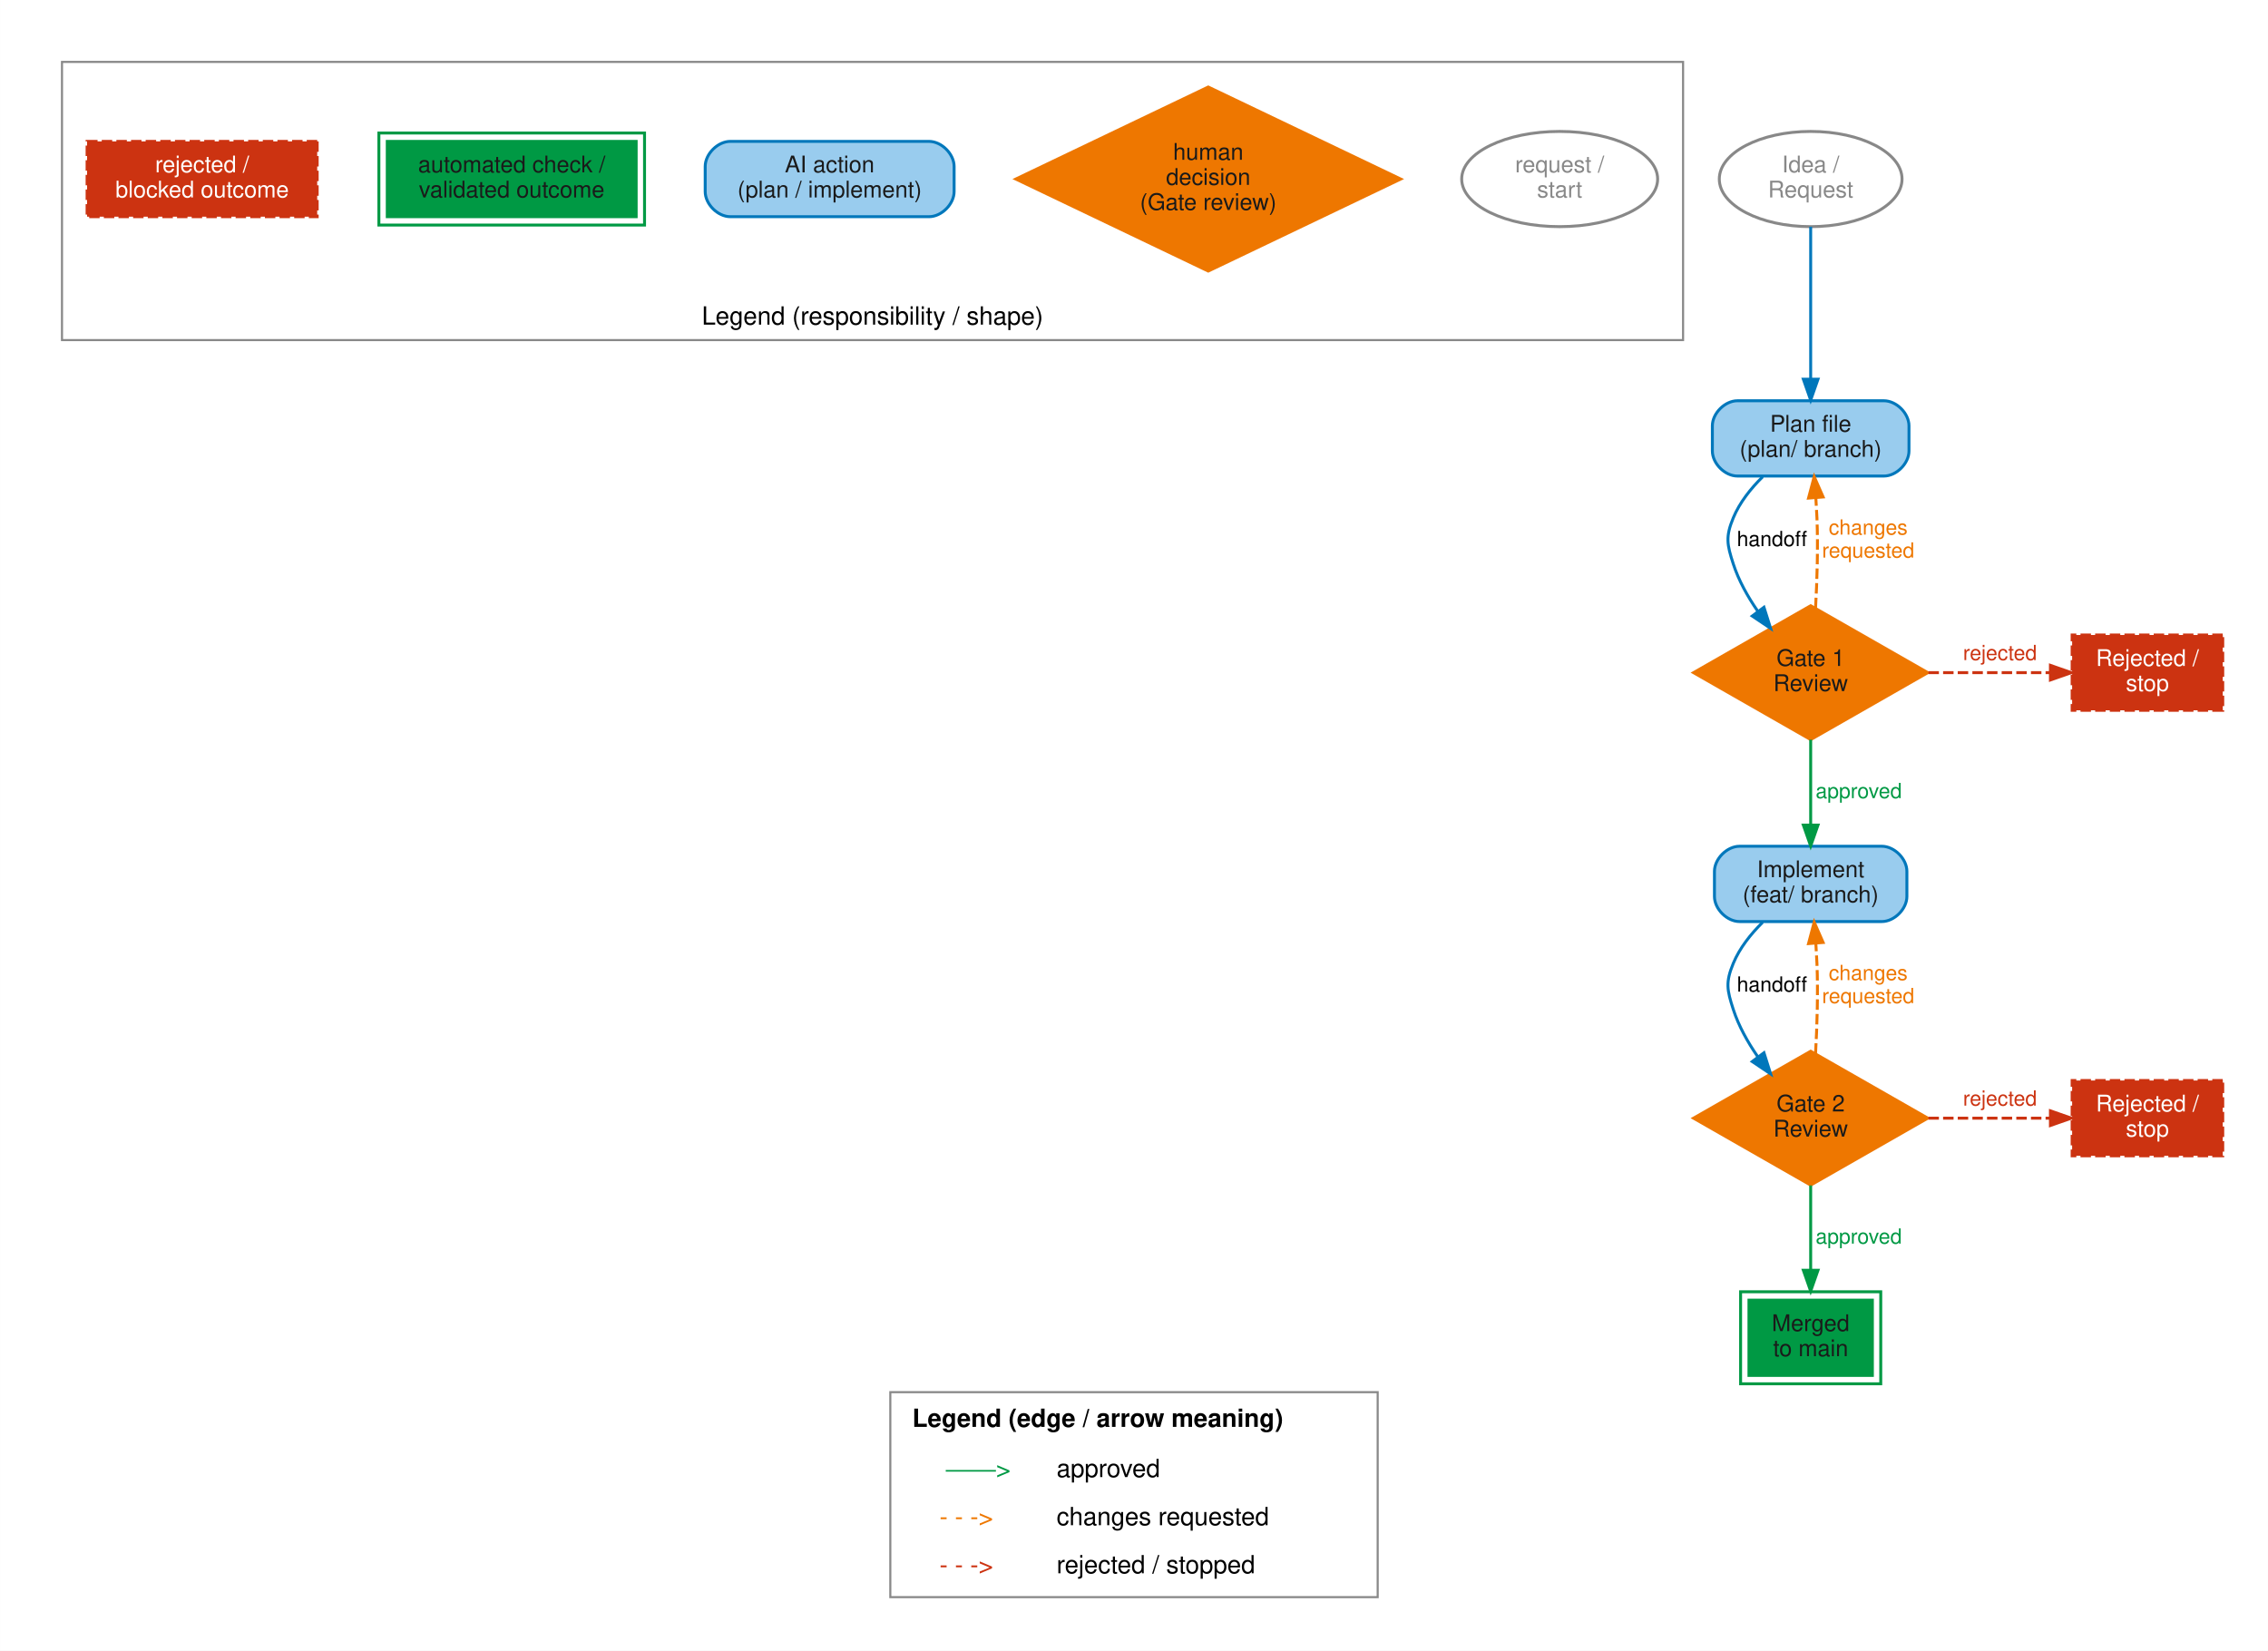
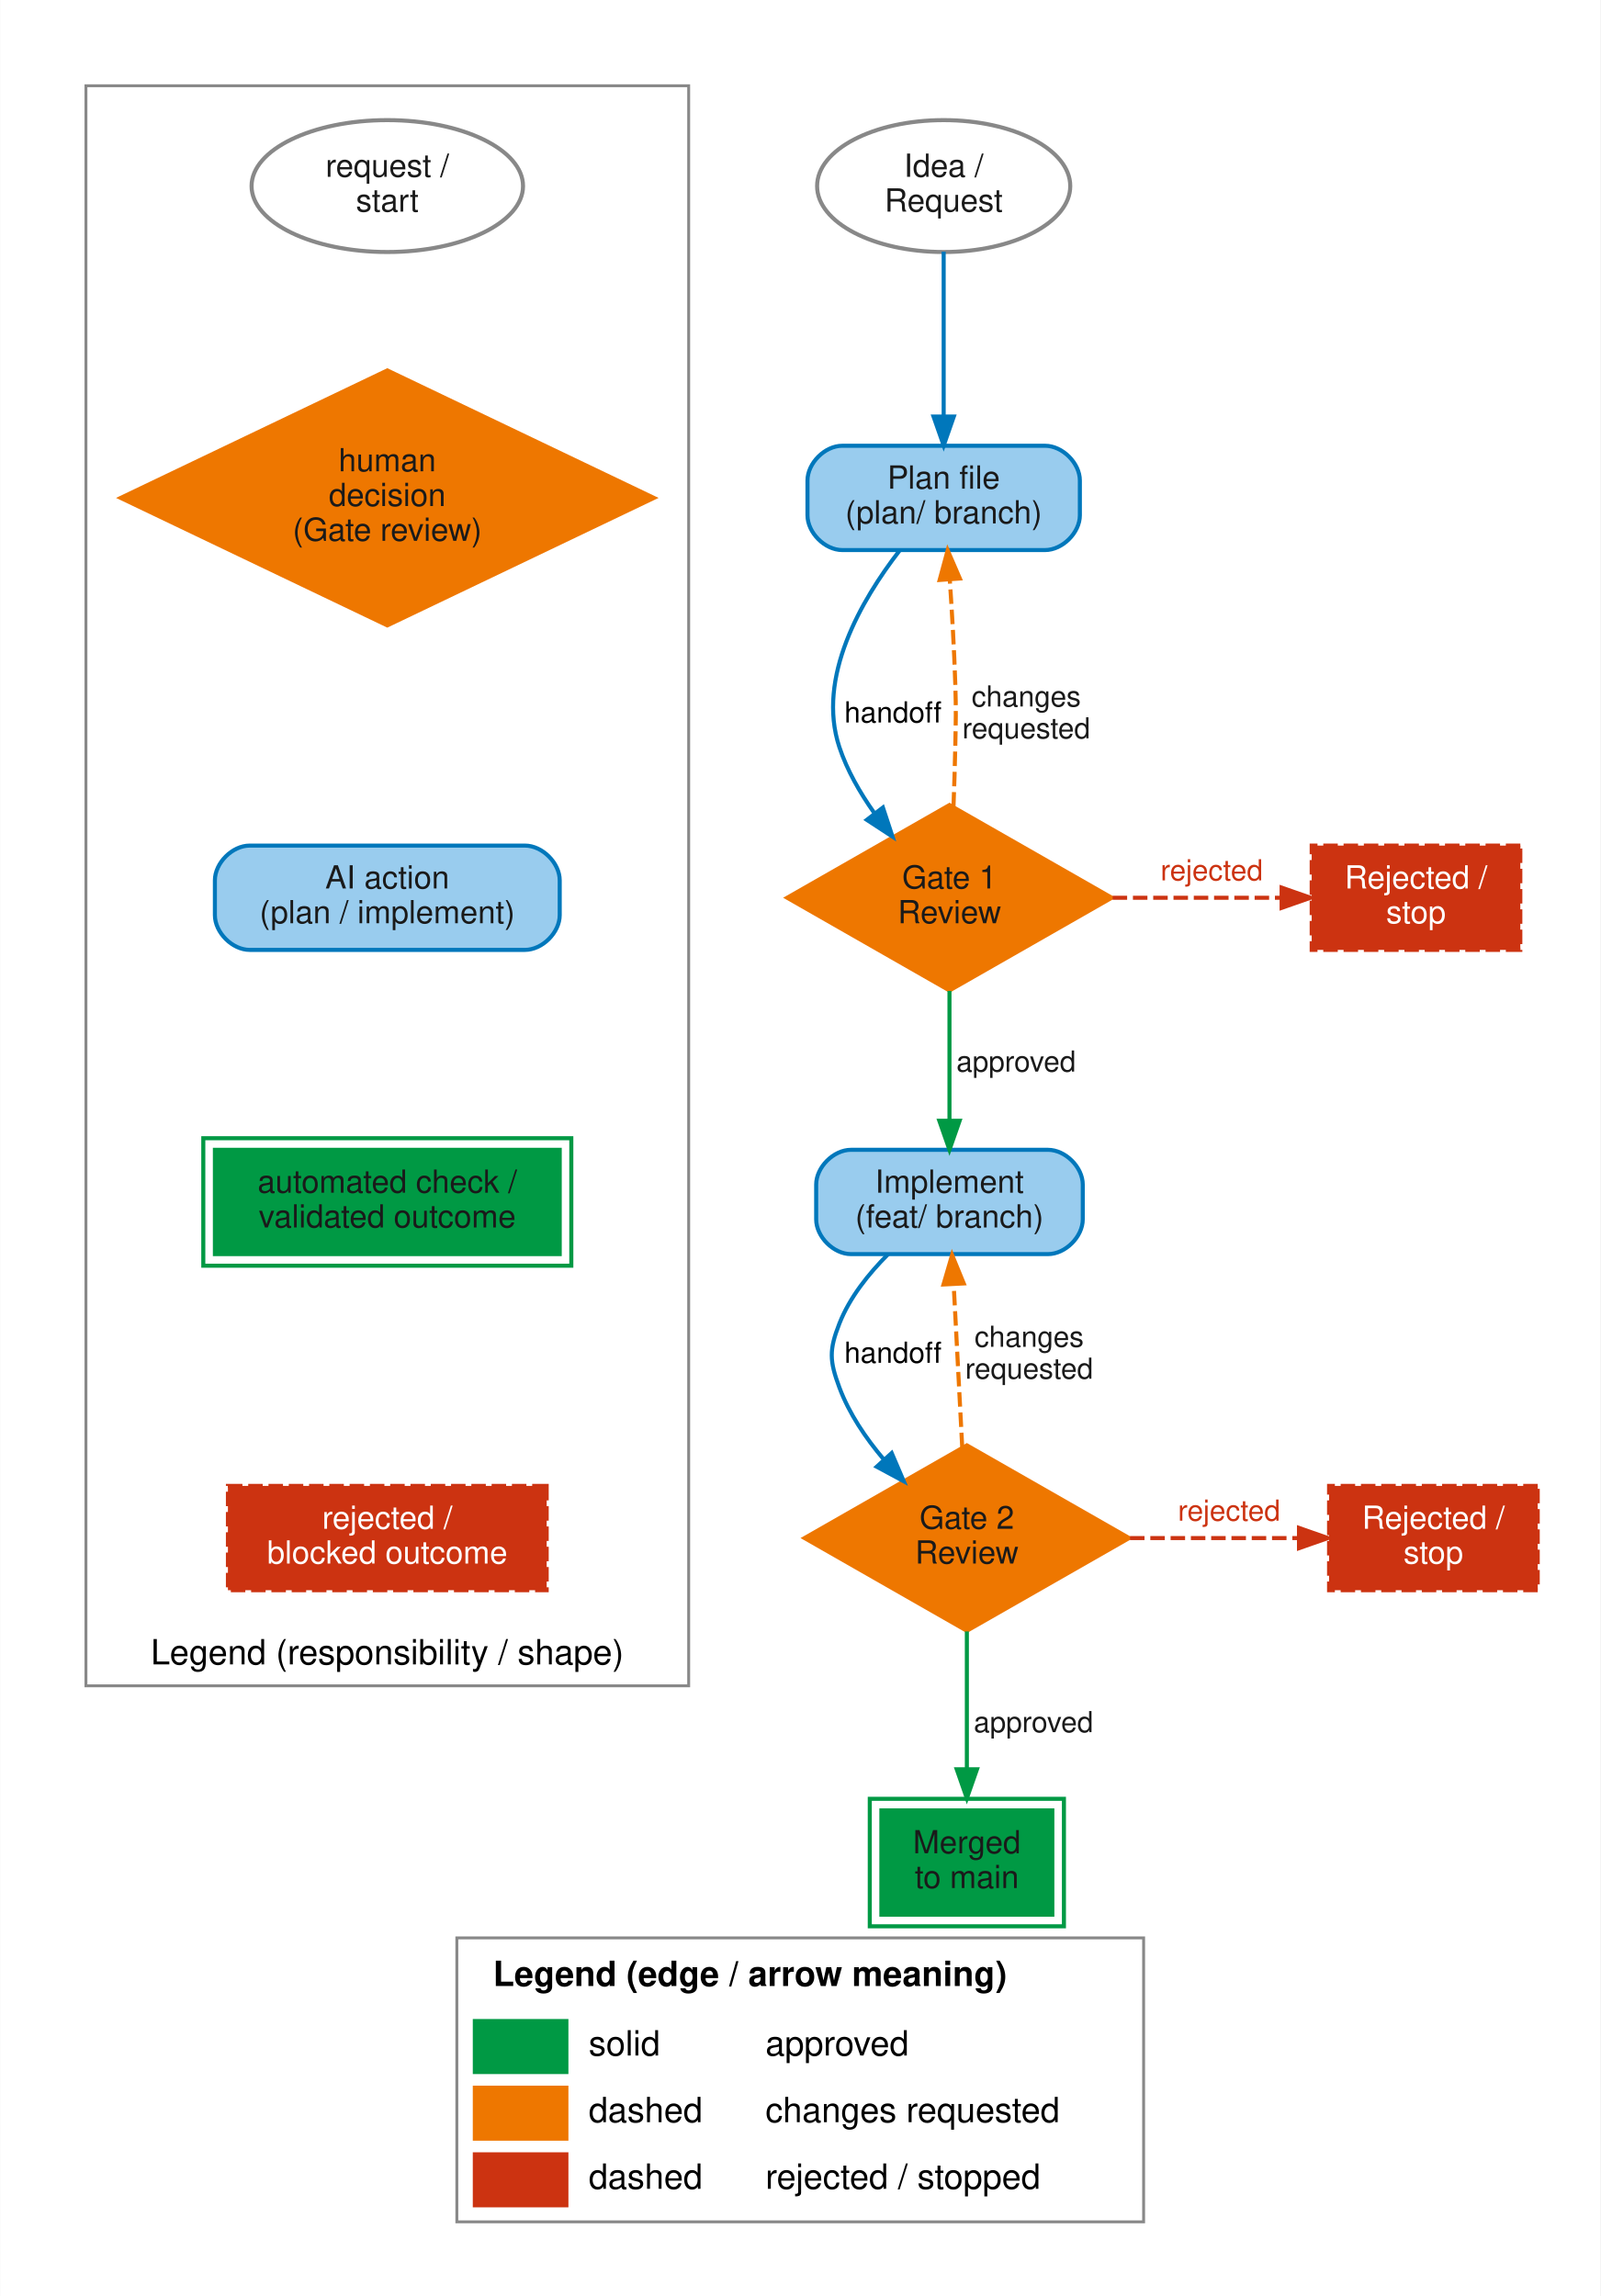
- <svg xmlns="http://www.w3.org/2000/svg" width="1084pt" height="789pt" viewBox="0.00 0.00 1084.20 789.20">
-   <g id="graph0" class="graph" transform="scale(1 1) rotate(0) translate(21.6 767.6)">
-     <polygon fill="white" stroke="transparent" points="-21.6,21.6 -21.6,-767.6 1062.6,-767.6 1062.6,21.6 -21.6,21.6" />
-     <polygon fill="white" stroke="transparent" points="404,-4 404,-102 637,-102 637,-4 404,-4" />
-     <text text-anchor="start" x="414.5" y="-85.4" font-family="Helvetica,sans-Serif" font-weight="bold" font-size="12.00">Legend (edge / arrow meaning)</text>
-     <text text-anchor="start" x="430.5" y="-61.4" font-family="Helvetica,sans-Serif" font-size="12.00" fill="#009944">──&gt;</text>
-     <text text-anchor="start" x="483.5" y="-61.4" font-family="Helvetica,sans-Serif" font-size="12.00">approved</text>
-     <text text-anchor="start" x="427.5" y="-38.4" font-family="Helvetica,sans-Serif" font-size="12.00" fill="#ee7700">- - -&gt;</text>
-     <text text-anchor="start" x="483.5" y="-38.4" font-family="Helvetica,sans-Serif" font-size="12.00">changes requested</text>
-     <text text-anchor="start" x="427.5" y="-15.4" font-family="Helvetica,sans-Serif" font-size="12.00" fill="#cc3311">- - -&gt;</text>
-     <text text-anchor="start" x="483.5" y="-15.4" font-family="Helvetica,sans-Serif" font-size="12.00">rejected / stopped</text>
-     <polygon fill="none" stroke="#888888" points="404,-4 404,-102 637,-102 637,-4 404,-4" />
+ <svg xmlns="http://www.w3.org/2000/svg" width="552pt" height="792pt" viewBox="0.00 0.00 552.20 792.45">
+   <g id="graph0" class="graph" transform="scale(1 1) rotate(0) translate(21.6 770.85)">
+     <polygon fill="white" stroke="transparent" points="-21.6,21.6 -21.6,-770.85 530.6,-770.85 530.6,21.6 -21.6,21.6" />
+     <polygon fill="white" stroke="transparent" points="136,-4 136,-102 373,-102 373,-4 136,-4" />
+     <text text-anchor="start" x="148.5" y="-85.4" font-family="Helvetica,sans-Serif" font-weight="bold" font-size="12.00">Legend (edge / arrow meaning)</text>
+     <polygon fill="#009944" stroke="transparent" points="141.5,-55 141.5,-74 174.5,-74 174.5,-55 141.5,-55" />
+     <text text-anchor="start" x="181.5" y="-61.4" font-family="Helvetica,sans-Serif" font-size="12.00">solid</text>
+     <text text-anchor="start" x="242.5" y="-61.4" font-family="Helvetica,sans-Serif" font-size="12.00">approved</text>
+     <polygon fill="#ee7700" stroke="transparent" points="141.5,-32 141.5,-51 174.5,-51 174.5,-32 141.5,-32" />
+     <text text-anchor="start" x="181.5" y="-38.4" font-family="Helvetica,sans-Serif" font-size="12.00">dashed</text>
+     <text text-anchor="start" x="242.5" y="-38.4" font-family="Helvetica,sans-Serif" font-size="12.00">changes requested</text>
+     <polygon fill="#cc3311" stroke="transparent" points="141.5,-9 141.5,-28 174.5,-28 174.5,-9 141.5,-9" />
+     <text text-anchor="start" x="181.5" y="-15.4" font-family="Helvetica,sans-Serif" font-size="12.00">dashed</text>
+     <text text-anchor="start" x="242.5" y="-15.4" font-family="Helvetica,sans-Serif" font-size="12.00">rejected / stopped</text>
+     <polygon fill="none" stroke="#888888" points="136,-4 136,-102 373,-102 373,-4 136,-4" />
    <g id="clust1" class="cluster">
-       <polygon fill="white" stroke="#888888" points="8,-605 8,-738 783,-738 783,-605 8,-605" />
-       <text text-anchor="middle" x="395.5" y="-612.4" font-family="Helvetica,sans-Serif" font-size="12.00">Legend (responsibility / shape)</text>
+       <polygon fill="white" stroke="#888888" points="8,-189 8,-741.25 216,-741.25 216,-189 8,-189" />
+       <text text-anchor="middle" x="112" y="-196.4" font-family="Helvetica,sans-Serif" font-size="12.00">Legend (responsibility / shape)</text>
    </g>
    <g id="node1" class="node">
-       <ellipse fill="white" stroke="#888888" stroke-width="1.4" cx="724" cy="-682" rx="46.84" ry="22.76" />
-       <text text-anchor="middle" x="724" y="-685.2" font-family="Helvetica,sans-Serif" font-size="11.00" fill="#888888">request /</text>
-       <text text-anchor="middle" x="724" y="-673.2" font-family="Helvetica,sans-Serif" font-size="11.00" fill="#888888">start</text>
+       <ellipse fill="white" stroke="#888888" stroke-width="1.4" cx="112" cy="-706.63" rx="46.84" ry="22.76" />
+       <text text-anchor="middle" x="112" y="-709.83" font-family="Helvetica,sans-Serif" font-size="11.00" fill="#1a1a1a">request /</text>
+       <text text-anchor="middle" x="112" y="-697.83" font-family="Helvetica,sans-Serif" font-size="11.00" fill="#1a1a1a">start</text>
    </g>
    <g id="node2" class="node">
-       <polygon fill="#ee7700" stroke="#ee7700" stroke-width="1.4" points="556,-726 464,-682 556,-638 648,-682 556,-726" />
-       <text text-anchor="middle" x="556" y="-691.2" font-family="Helvetica,sans-Serif" font-size="11.00" fill="#1a1a1a">human</text>
-       <text text-anchor="middle" x="556" y="-679.2" font-family="Helvetica,sans-Serif" font-size="11.00" fill="#1a1a1a">decision</text>
-       <text text-anchor="middle" x="556" y="-667.2" font-family="Helvetica,sans-Serif" font-size="11.00" fill="#1a1a1a">(Gate review)</text>
+       <polygon fill="#ee7700" stroke="#ee7700" stroke-width="1.4" points="112,-643 20,-599 112,-555 204,-599 112,-643" />
+       <text text-anchor="middle" x="112" y="-608.2" font-family="Helvetica,sans-Serif" font-size="11.00" fill="#1a1a1a">human</text>
+       <text text-anchor="middle" x="112" y="-596.2" font-family="Helvetica,sans-Serif" font-size="11.00" fill="#1a1a1a">decision</text>
+       <text text-anchor="middle" x="112" y="-584.2" font-family="Helvetica,sans-Serif" font-size="11.00" fill="#1a1a1a">(Gate review)</text>
    </g>
    <g id="node3" class="node">
-       <path fill="#99ccee" stroke="#0077bb" stroke-width="1.4" d="M422.5,-700C422.5,-700 327.5,-700 327.5,-700 321.5,-700 315.5,-694 315.5,-688 315.5,-688 315.5,-676 315.5,-676 315.5,-670 321.5,-664 327.5,-664 327.5,-664 422.5,-664 422.5,-664 428.5,-664 434.5,-670 434.5,-676 434.5,-676 434.5,-688 434.5,-688 434.5,-694 428.5,-700 422.5,-700" />
-       <text text-anchor="middle" x="375" y="-685.2" font-family="Helvetica,sans-Serif" font-size="11.00" fill="#1a1a1a">AI action</text>
-       <text text-anchor="middle" x="375" y="-673.2" font-family="Helvetica,sans-Serif" font-size="11.00" fill="#1a1a1a">(plan / implement)</text>
+       <path fill="#99ccee" stroke="#0077bb" stroke-width="1.4" d="M159.5,-479C159.5,-479 64.5,-479 64.5,-479 58.5,-479 52.5,-473 52.5,-467 52.5,-467 52.5,-455 52.5,-455 52.5,-449 58.5,-443 64.5,-443 64.5,-443 159.5,-443 159.5,-443 165.5,-443 171.5,-449 171.5,-455 171.5,-455 171.5,-467 171.5,-467 171.5,-473 165.5,-479 159.5,-479" />
+       <text text-anchor="middle" x="112" y="-464.2" font-family="Helvetica,sans-Serif" font-size="11.00" fill="#1a1a1a">AI action</text>
+       <text text-anchor="middle" x="112" y="-452.2" font-family="Helvetica,sans-Serif" font-size="11.00" fill="#1a1a1a">(plan / implement)</text>
    </g>
    <g id="node4" class="node">
-       <polygon fill="#009944" stroke="#009944" stroke-width="1.4" points="282.5,-700 163.5,-700 163.5,-664 282.5,-664 282.5,-700" />
-       <polygon fill="none" stroke="#009944" stroke-width="1.4" points="286.5,-704 159.5,-704 159.5,-660 286.5,-660 286.5,-704" />
-       <text text-anchor="middle" x="223" y="-685.2" font-family="Helvetica,sans-Serif" font-size="11.00" fill="#1a1a1a">automated check /</text>
-       <text text-anchor="middle" x="223" y="-673.2" font-family="Helvetica,sans-Serif" font-size="11.00" fill="#1a1a1a">validated outcome</text>
+       <polygon fill="#009944" stroke="#009944" stroke-width="1.4" points="171.5,-374 52.5,-374 52.5,-338 171.5,-338 171.5,-374" />
+       <polygon fill="none" stroke="#009944" stroke-width="1.4" points="175.5,-378 48.5,-378 48.5,-334 175.5,-334 175.5,-378" />
+       <text text-anchor="middle" x="112" y="-359.2" font-family="Helvetica,sans-Serif" font-size="11.00" fill="#1a1a1a">automated check /</text>
+       <text text-anchor="middle" x="112" y="-347.2" font-family="Helvetica,sans-Serif" font-size="11.00" fill="#1a1a1a">validated outcome</text>
    </g>
    <g id="node5" class="node">
-       <polygon fill="#cc3311" stroke="#cc3311" stroke-width="1.4" stroke-dasharray="5,2" points="130,-700 20,-700 20,-664 130,-664 130,-700" />
-       <text text-anchor="middle" x="75" y="-685.2" font-family="Helvetica,sans-Serif" font-size="11.00" fill="white">rejected /</text>
-       <text text-anchor="middle" x="75" y="-673.2" font-family="Helvetica,sans-Serif" font-size="11.00" fill="white">blocked outcome</text>
+       <polygon fill="#cc3311" stroke="#cc3311" stroke-width="1.4" stroke-dasharray="5,2" points="167,-258 57,-258 57,-222 167,-222 167,-258" />
+       <text text-anchor="middle" x="112" y="-243.2" font-family="Helvetica,sans-Serif" font-size="11.00" fill="white">rejected /</text>
+       <text text-anchor="middle" x="112" y="-231.2" font-family="Helvetica,sans-Serif" font-size="11.00" fill="white">blocked outcome</text>
    </g>
    <g id="node6" class="node">
-       <ellipse fill="white" stroke="#888888" stroke-width="1.4" cx="844" cy="-682" rx="43.68" ry="22.76" />
-       <text text-anchor="middle" x="844" y="-685.2" font-family="Helvetica,sans-Serif" font-size="11.00" fill="#888888">Idea /</text>
-       <text text-anchor="middle" x="844" y="-673.2" font-family="Helvetica,sans-Serif" font-size="11.00" fill="#888888">Request</text>
+       <ellipse fill="white" stroke="#888888" stroke-width="1.4" cx="304" cy="-706.63" rx="43.68" ry="22.76" />
+       <text text-anchor="middle" x="304" y="-709.83" font-family="Helvetica,sans-Serif" font-size="11.00" fill="#1a1a1a">Idea /</text>
+       <text text-anchor="middle" x="304" y="-697.83" font-family="Helvetica,sans-Serif" font-size="11.00" fill="#1a1a1a">Request</text>
    </g>
    <g id="node7" class="node">
-       <path fill="#99ccee" stroke="#0077bb" stroke-width="1.4" d="M879,-576C879,-576 809,-576 809,-576 803,-576 797,-570 797,-564 797,-564 797,-552 797,-552 797,-546 803,-540 809,-540 809,-540 879,-540 879,-540 885,-540 891,-546 891,-552 891,-552 891,-564 891,-564 891,-570 885,-576 879,-576" />
-       <text text-anchor="middle" x="844" y="-561.2" font-family="Helvetica,sans-Serif" font-size="11.00" fill="#1a1a1a">Plan file</text>
-       <text text-anchor="middle" x="844" y="-549.2" font-family="Helvetica,sans-Serif" font-size="11.00" fill="#1a1a1a">(plan/ branch)</text>
+       <path fill="#99ccee" stroke="#0077bb" stroke-width="1.4" d="M339,-617C339,-617 269,-617 269,-617 263,-617 257,-611 257,-605 257,-605 257,-593 257,-593 257,-587 263,-581 269,-581 269,-581 339,-581 339,-581 345,-581 351,-587 351,-593 351,-593 351,-605 351,-605 351,-611 345,-617 339,-617" />
+       <text text-anchor="middle" x="304" y="-602.2" font-family="Helvetica,sans-Serif" font-size="11.00" fill="#1a1a1a">Plan file</text>
+       <text text-anchor="middle" x="304" y="-590.2" font-family="Helvetica,sans-Serif" font-size="11.00" fill="#1a1a1a">(plan/ branch)</text>
    </g>
-     <g id="edge1" class="edge">
-       <path fill="none" stroke="#0077bb" stroke-width="1.4" d="M844,-659.19C844,-638.81 844,-608.31 844,-586.32" />
-       <polygon fill="#0077bb" stroke="#0077bb" stroke-width="1.4" points="847.5,-586.29 844,-576.29 840.5,-586.29 847.5,-586.29" />
+     <g id="edge5" class="edge">
+       <path fill="none" stroke="#0077bb" stroke-width="1.4" d="M304,-684C304,-667.6 304,-644.96 304,-627.32" />
+       <polygon fill="#0077bb" stroke="#0077bb" stroke-width="1.4" points="307.5,-627.08 304,-617.08 300.5,-627.08 307.5,-627.08" />
    </g>
    <g id="node8" class="node">
-       <polygon fill="#ee7700" stroke="#ee7700" stroke-width="1.4" points="844,-478 788,-446 844,-414 900,-446 844,-478" />
-       <text text-anchor="middle" x="844" y="-449.2" font-family="Helvetica,sans-Serif" font-size="11.00" fill="#1a1a1a">Gate 1</text>
-       <text text-anchor="middle" x="844" y="-437.2" font-family="Helvetica,sans-Serif" font-size="11.00" fill="#1a1a1a">Review</text>
+       <polygon fill="#ee7700" stroke="#ee7700" stroke-width="1.4" points="306,-493 250,-461 306,-429 362,-461 306,-493" />
+       <text text-anchor="middle" x="306" y="-464.2" font-family="Helvetica,sans-Serif" font-size="11.00" fill="#1a1a1a">Gate 1</text>
+       <text text-anchor="middle" x="306" y="-452.2" font-family="Helvetica,sans-Serif" font-size="11.00" fill="#1a1a1a">Review</text>
    </g>
-     <g id="edge2" class="edge">
-       <path fill="none" stroke="#0077bb" stroke-width="1.4" d="M821.06,-539.65C815.39,-534.07 810.06,-527.39 807,-520 803.26,-510.97 803.98,-507.3 807,-498 809.56,-490.1 813.86,-482.4 818.64,-475.47" />
-       <polygon fill="#0077bb" stroke="#0077bb" stroke-width="1.4" points="821.67,-477.27 824.86,-467.16 816.06,-473.07 821.67,-477.27" />
-       <text text-anchor="middle" x="825.5" y="-506.5" font-family="Helvetica,sans-Serif" font-size="10.00">handoff</text>
+     <g id="edge6" class="edge">
+       <path fill="none" stroke="#0077bb" stroke-width="1.4" d="M288.71,-580.73C275.61,-563.78 260.03,-537.03 268,-513 270.64,-505.04 275.06,-497.32 279.96,-490.39" />
+       <polygon fill="#0077bb" stroke="#0077bb" stroke-width="1.4" points="283.03,-492.14 286.35,-482.08 277.48,-487.88 283.03,-492.14" />
+       <text text-anchor="middle" x="286.5" y="-521.5" font-family="Helvetica,sans-Serif" font-size="10.00">handoff</text>
    </g>
-     <g id="edge4" class="edge">
-       <path fill="none" stroke="#ee7700" stroke-width="1.4" stroke-dasharray="5,2" d="M846.33,-476.83C847.07,-490.06 847.57,-505.81 847,-520 846.87,-523.12 846.69,-526.38 846.47,-529.62" />
-       <polygon fill="#ee7700" stroke="#ee7700" stroke-width="1.4" points="842.97,-529.46 845.69,-539.7 849.95,-530 842.97,-529.46" />
-       <text text-anchor="middle" x="871.5" y="-512" font-family="Helvetica,sans-Serif" font-size="10.00" fill="#ee7700">changes</text>
-       <text text-anchor="middle" x="871.5" y="-501" font-family="Helvetica,sans-Serif" font-size="10.00" fill="#ee7700">requested</text>
+     <g id="edge8" class="edge">
+       <path fill="none" stroke="#ee7700" stroke-width="1.4" stroke-dasharray="5,2" d="M307.39,-492.47C307.64,-499.23 307.87,-506.36 308,-513 308.19,-522.78 308.31,-525.23 308,-535 307.63,-546.79 306.86,-559.8 306.1,-570.92" />
+       <polygon fill="#ee7700" stroke="#ee7700" stroke-width="1.4" points="302.61,-570.68 305.38,-580.9 309.59,-571.18 302.61,-570.68" />
+       <text text-anchor="middle" x="332.5" y="-527" font-family="Helvetica,sans-Serif" font-size="10.00" fill="#1a1a1a">changes</text>
+       <text text-anchor="middle" x="332.5" y="-516" font-family="Helvetica,sans-Serif" font-size="10.00" fill="#1a1a1a">requested</text>
    </g>
    <g id="node9" class="node">
-       <path fill="#99ccee" stroke="#0077bb" stroke-width="1.4" d="M878,-363C878,-363 810,-363 810,-363 804,-363 798,-357 798,-351 798,-351 798,-339 798,-339 798,-333 804,-327 810,-327 810,-327 878,-327 878,-327 884,-327 890,-333 890,-339 890,-339 890,-351 890,-351 890,-357 884,-363 878,-363" />
-       <text text-anchor="middle" x="844" y="-348.2" font-family="Helvetica,sans-Serif" font-size="11.00" fill="#1a1a1a">Implement</text>
-       <text text-anchor="middle" x="844" y="-336.2" font-family="Helvetica,sans-Serif" font-size="11.00" fill="#1a1a1a">(feat/ branch)</text>
+       <path fill="#99ccee" stroke="#0077bb" stroke-width="1.4" d="M340,-374C340,-374 272,-374 272,-374 266,-374 260,-368 260,-362 260,-362 260,-350 260,-350 260,-344 266,-338 272,-338 272,-338 340,-338 340,-338 346,-338 352,-344 352,-350 352,-350 352,-362 352,-362 352,-368 346,-374 340,-374" />
+       <text text-anchor="middle" x="306" y="-359.2" font-family="Helvetica,sans-Serif" font-size="11.00" fill="#1a1a1a">Implement</text>
+       <text text-anchor="middle" x="306" y="-347.2" font-family="Helvetica,sans-Serif" font-size="11.00" fill="#1a1a1a">(feat/ branch)</text>
    </g>
-     <g id="edge3" class="edge">
-       <path fill="none" stroke="#009944" stroke-width="1.4" d="M844,-413.95C844,-400.97 844,-386.01 844,-373.44" />
-       <polygon fill="#009944" stroke="#009944" stroke-width="1.4" points="847.5,-373.11 844,-363.11 840.5,-373.11 847.5,-373.11" />
-       <text text-anchor="middle" x="867" y="-386" font-family="Helvetica,sans-Serif" font-size="10.00" fill="#009944">approved</text>
+     <g id="edge7" class="edge">
+       <path fill="none" stroke="#009944" stroke-width="1.4" d="M306,-428.82C306,-414.61 306,-397.96 306,-384.26" />
+       <polygon fill="#009944" stroke="#009944" stroke-width="1.4" points="309.5,-384.02 306,-374.02 302.5,-384.02 309.5,-384.02" />
+       <text text-anchor="middle" x="329" y="-401" font-family="Helvetica,sans-Serif" font-size="10.00" fill="#1a1a1a">approved</text>
    </g>
    <g id="node12" class="node">
-       <polygon fill="#cc3311" stroke="#cc3311" stroke-width="1.4" stroke-dasharray="5,2" points="1041,-464 969,-464 969,-428 1041,-428 1041,-464" />
-       <text text-anchor="middle" x="1005" y="-449.2" font-family="Helvetica,sans-Serif" font-size="11.00" fill="white">Rejected /</text>
-       <text text-anchor="middle" x="1005" y="-437.2" font-family="Helvetica,sans-Serif" font-size="11.00" fill="white">stop</text>
+       <polygon fill="#cc3311" stroke="#cc3311" stroke-width="1.4" stroke-dasharray="5,2" points="503,-479 431,-479 431,-443 503,-443 503,-479" />
+       <text text-anchor="middle" x="467" y="-464.2" font-family="Helvetica,sans-Serif" font-size="11.00" fill="white">Rejected /</text>
+       <text text-anchor="middle" x="467" y="-452.2" font-family="Helvetica,sans-Serif" font-size="11.00" fill="white">stop</text>
    </g>
-     <g id="edge5" class="edge">
-       <path fill="none" stroke="#cc3311" stroke-width="1.4" stroke-dasharray="5,2" d="M900.31,-446C919.35,-446 940.38,-446 958.56,-446" />
-       <polygon fill="#cc3311" stroke="#cc3311" stroke-width="1.4" points="958.62,-449.5 968.62,-446 958.62,-442.5 958.62,-449.5" />
-       <text text-anchor="middle" x="934.5" y="-452" font-family="Helvetica,sans-Serif" font-size="10.00" fill="#cc3311">rejected</text>
+     <g id="edge9" class="edge">
+       <path fill="none" stroke="#cc3311" stroke-width="1.4" stroke-dasharray="5,2" d="M362.31,-461C381.35,-461 402.38,-461 420.56,-461" />
+       <polygon fill="#cc3311" stroke="#cc3311" stroke-width="1.4" points="420.62,-464.5 430.62,-461 420.62,-457.5 420.62,-464.5" />
+       <text text-anchor="middle" x="396.5" y="-467" font-family="Helvetica,sans-Serif" font-size="10.00" fill="#cc3311">rejected</text>
    </g>
    <g id="node10" class="node">
-       <polygon fill="#ee7700" stroke="#ee7700" stroke-width="1.4" points="844,-265 788,-233 844,-201 900,-233 844,-265" />
-       <text text-anchor="middle" x="844" y="-236.2" font-family="Helvetica,sans-Serif" font-size="11.00" fill="#1a1a1a">Gate 2</text>
-       <text text-anchor="middle" x="844" y="-224.2" font-family="Helvetica,sans-Serif" font-size="11.00" fill="#1a1a1a">Review</text>
+       <polygon fill="#ee7700" stroke="#ee7700" stroke-width="1.4" points="312,-272 256,-240 312,-208 368,-240 312,-272" />
+       <text text-anchor="middle" x="312" y="-243.2" font-family="Helvetica,sans-Serif" font-size="11.00" fill="#1a1a1a">Gate 2</text>
+       <text text-anchor="middle" x="312" y="-231.2" font-family="Helvetica,sans-Serif" font-size="11.00" fill="#1a1a1a">Review</text>
    </g>
-     <g id="edge6" class="edge">
-       <path fill="none" stroke="#0077bb" stroke-width="1.4" d="M821.06,-326.65C815.39,-321.07 810.06,-314.39 807,-307 803.26,-297.97 803.98,-294.3 807,-285 809.56,-277.1 813.86,-269.4 818.64,-262.47" />
-       <polygon fill="#0077bb" stroke="#0077bb" stroke-width="1.4" points="821.67,-264.27 824.86,-254.16 816.06,-260.07 821.67,-264.27" />
-       <text text-anchor="middle" x="825.5" y="-293.5" font-family="Helvetica,sans-Serif" font-size="10.00">handoff</text>
+     <g id="edge10" class="edge">
+       <path fill="none" stroke="#0077bb" stroke-width="1.4" d="M284.81,-337.95C278.12,-331.27 271.54,-323.04 268,-314 264.43,-304.9 264.59,-301.16 268,-292 271.35,-282.98 277.09,-274.5 283.34,-267.13" />
+       <polygon fill="#0077bb" stroke="#0077bb" stroke-width="1.4" points="286.06,-269.34 290.23,-259.6 280.89,-264.62 286.06,-269.34" />
+       <text text-anchor="middle" x="286.5" y="-300.5" font-family="Helvetica,sans-Serif" font-size="10.00">handoff</text>
    </g>
-     <g id="edge8" class="edge">
-       <path fill="none" stroke="#ee7700" stroke-width="1.4" stroke-dasharray="5,2" d="M846.33,-263.83C847.07,-277.06 847.57,-292.81 847,-307 846.87,-310.12 846.69,-313.38 846.47,-316.62" />
-       <polygon fill="#ee7700" stroke="#ee7700" stroke-width="1.4" points="842.97,-316.46 845.69,-326.7 849.95,-317 842.97,-316.46" />
-       <text text-anchor="middle" x="871.5" y="-299" font-family="Helvetica,sans-Serif" font-size="10.00" fill="#ee7700">changes</text>
-       <text text-anchor="middle" x="871.5" y="-288" font-family="Helvetica,sans-Serif" font-size="10.00" fill="#ee7700">requested</text>
+     <g id="edge12" class="edge">
+       <path fill="none" stroke="#ee7700" stroke-width="1.4" stroke-dasharray="5,2" d="M310.4,-271.37C309.49,-288.76 308.35,-310.43 307.46,-327.35" />
+       <polygon fill="#ee7700" stroke="#ee7700" stroke-width="1.4" points="303.94,-327.52 306.91,-337.69 310.93,-327.88 303.94,-327.52" />
+       <text text-anchor="middle" x="333.5" y="-306" font-family="Helvetica,sans-Serif" font-size="10.00" fill="#1a1a1a">changes</text>
+       <text text-anchor="middle" x="333.5" y="-295" font-family="Helvetica,sans-Serif" font-size="10.00" fill="#1a1a1a">requested</text>
    </g>
    <g id="node11" class="node">
-       <polygon fill="#009944" stroke="#009944" stroke-width="1.4" points="873.5,-146 814.5,-146 814.5,-110 873.5,-110 873.5,-146" />
-       <polygon fill="none" stroke="#009944" stroke-width="1.4" points="877.5,-150 810.5,-150 810.5,-106 877.5,-106 877.5,-150" />
-       <text text-anchor="middle" x="844" y="-131.2" font-family="Helvetica,sans-Serif" font-size="11.00" fill="#1a1a1a">Merged</text>
-       <text text-anchor="middle" x="844" y="-119.2" font-family="Helvetica,sans-Serif" font-size="11.00" fill="#1a1a1a">to main</text>
+       <polygon fill="#009944" stroke="#009944" stroke-width="1.4" points="341.5,-146 282.5,-146 282.5,-110 341.5,-110 341.5,-146" />
+       <polygon fill="none" stroke="#009944" stroke-width="1.4" points="345.5,-150 278.5,-150 278.5,-106 345.5,-106 345.5,-150" />
+       <text text-anchor="middle" x="312" y="-131.2" font-family="Helvetica,sans-Serif" font-size="11.00" fill="#1a1a1a">Merged</text>
+       <text text-anchor="middle" x="312" y="-119.2" font-family="Helvetica,sans-Serif" font-size="11.00" fill="#1a1a1a">to main</text>
    </g>
-     <g id="edge7" class="edge">
-       <path fill="none" stroke="#009944" stroke-width="1.4" d="M844,-200.82C844,-188.05 844,-173.3 844,-160.5" />
-       <polygon fill="#009944" stroke="#009944" stroke-width="1.4" points="847.5,-160.29 844,-150.29 840.5,-160.29 847.5,-160.29" />
-       <text text-anchor="middle" x="867" y="-173" font-family="Helvetica,sans-Serif" font-size="10.00" fill="#009944">approved</text>
+     <g id="edge11" class="edge">
+       <path fill="none" stroke="#009944" stroke-width="1.4" d="M312,-207.77C312,-192.95 312,-175.28 312,-160.43" />
+       <polygon fill="#009944" stroke="#009944" stroke-width="1.4" points="315.5,-160.2 312,-150.2 308.5,-160.2 315.5,-160.2" />
+       <text text-anchor="middle" x="335" y="-173" font-family="Helvetica,sans-Serif" font-size="10.00" fill="#1a1a1a">approved</text>
    </g>
    <g id="node13" class="node">
-       <polygon fill="#cc3311" stroke="#cc3311" stroke-width="1.4" stroke-dasharray="5,2" points="1041,-251 969,-251 969,-215 1041,-215 1041,-251" />
-       <text text-anchor="middle" x="1005" y="-236.2" font-family="Helvetica,sans-Serif" font-size="11.00" fill="white">Rejected /</text>
-       <text text-anchor="middle" x="1005" y="-224.2" font-family="Helvetica,sans-Serif" font-size="11.00" fill="white">stop</text>
+       <polygon fill="#cc3311" stroke="#cc3311" stroke-width="1.4" stroke-dasharray="5,2" points="509,-258 437,-258 437,-222 509,-222 509,-258" />
+       <text text-anchor="middle" x="473" y="-243.2" font-family="Helvetica,sans-Serif" font-size="11.00" fill="white">Rejected /</text>
+       <text text-anchor="middle" x="473" y="-231.2" font-family="Helvetica,sans-Serif" font-size="11.00" fill="white">stop</text>
    </g>
-     <g id="edge9" class="edge">
-       <path fill="none" stroke="#cc3311" stroke-width="1.4" stroke-dasharray="5,2" d="M900.31,-233C919.35,-233 940.38,-233 958.56,-233" />
-       <polygon fill="#cc3311" stroke="#cc3311" stroke-width="1.4" points="958.62,-236.5 968.62,-233 958.62,-229.5 958.62,-236.5" />
-       <text text-anchor="middle" x="934.5" y="-239" font-family="Helvetica,sans-Serif" font-size="10.00" fill="#cc3311">rejected</text>
+     <g id="edge13" class="edge">
+       <path fill="none" stroke="#cc3311" stroke-width="1.4" stroke-dasharray="5,2" d="M368.31,-240C387.35,-240 408.38,-240 426.56,-240" />
+       <polygon fill="#cc3311" stroke="#cc3311" stroke-width="1.4" points="426.62,-243.5 436.62,-240 426.62,-236.5 426.62,-243.5" />
+       <text text-anchor="middle" x="402.5" y="-246" font-family="Helvetica,sans-Serif" font-size="10.00" fill="#cc3311">rejected</text>
    </g>
  </g>
</svg>
